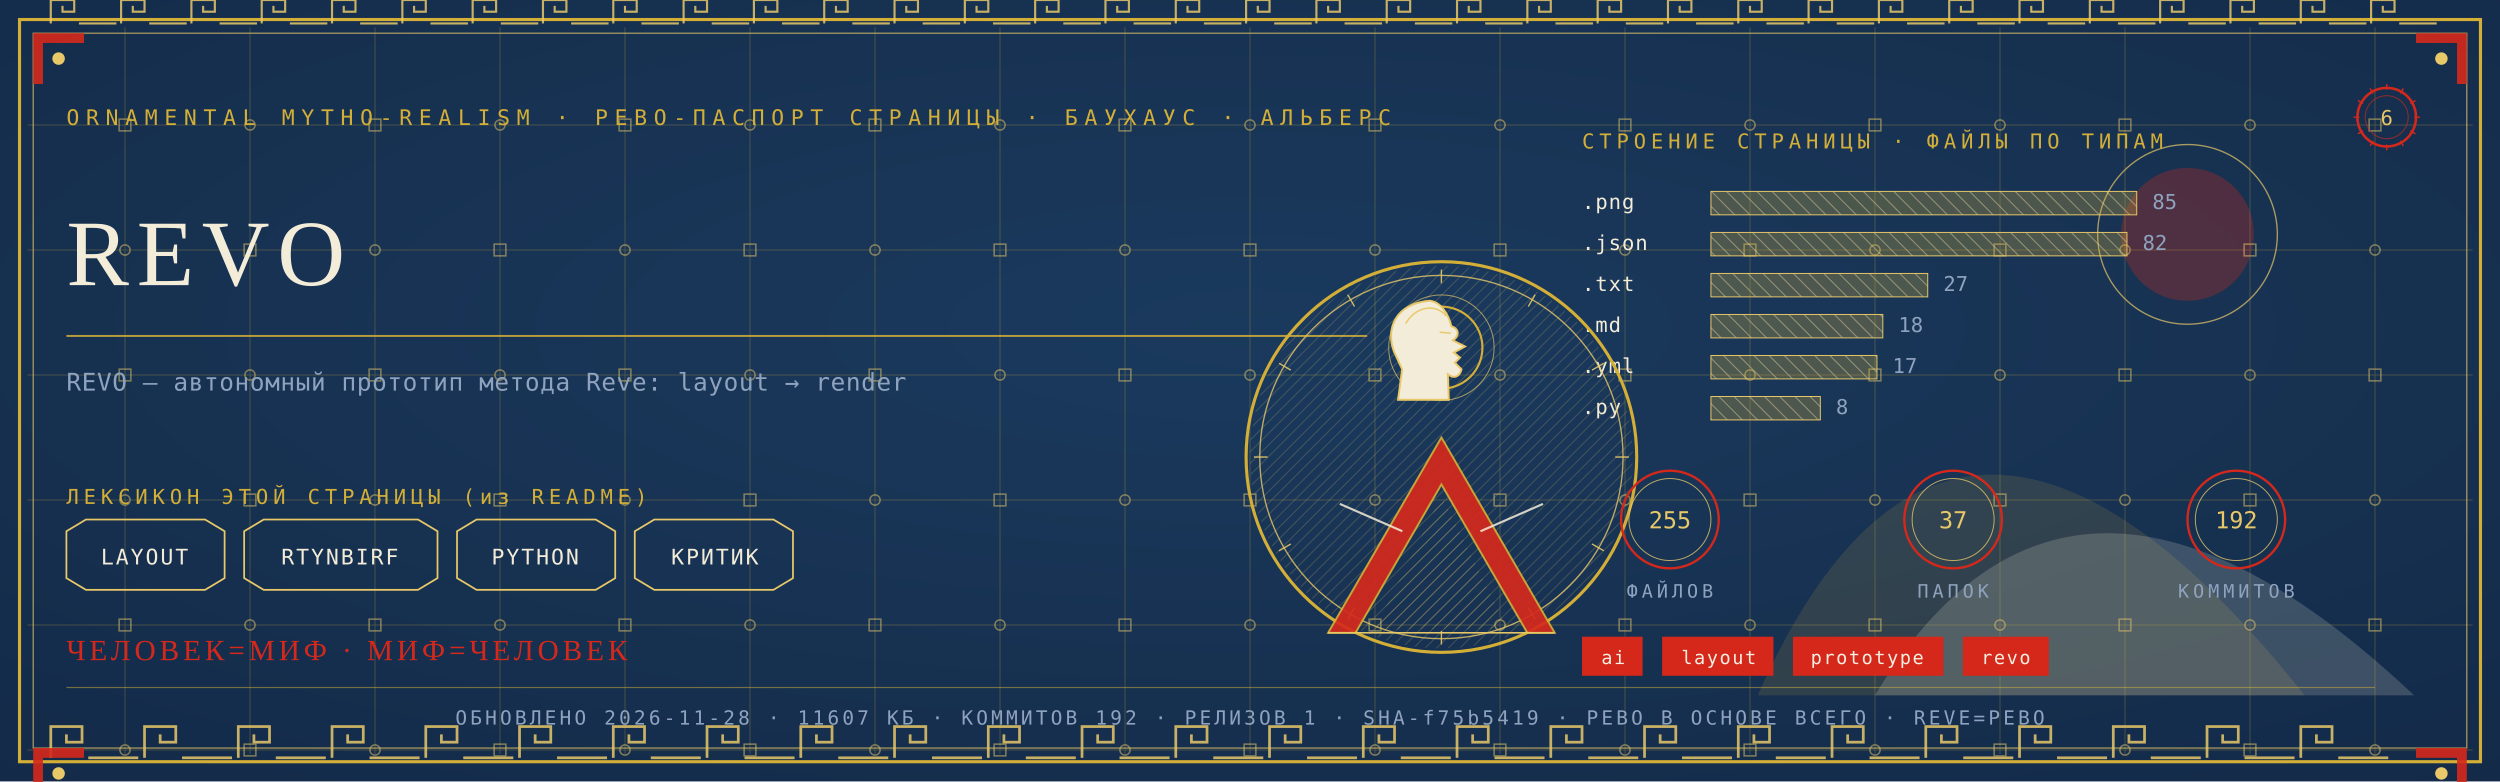
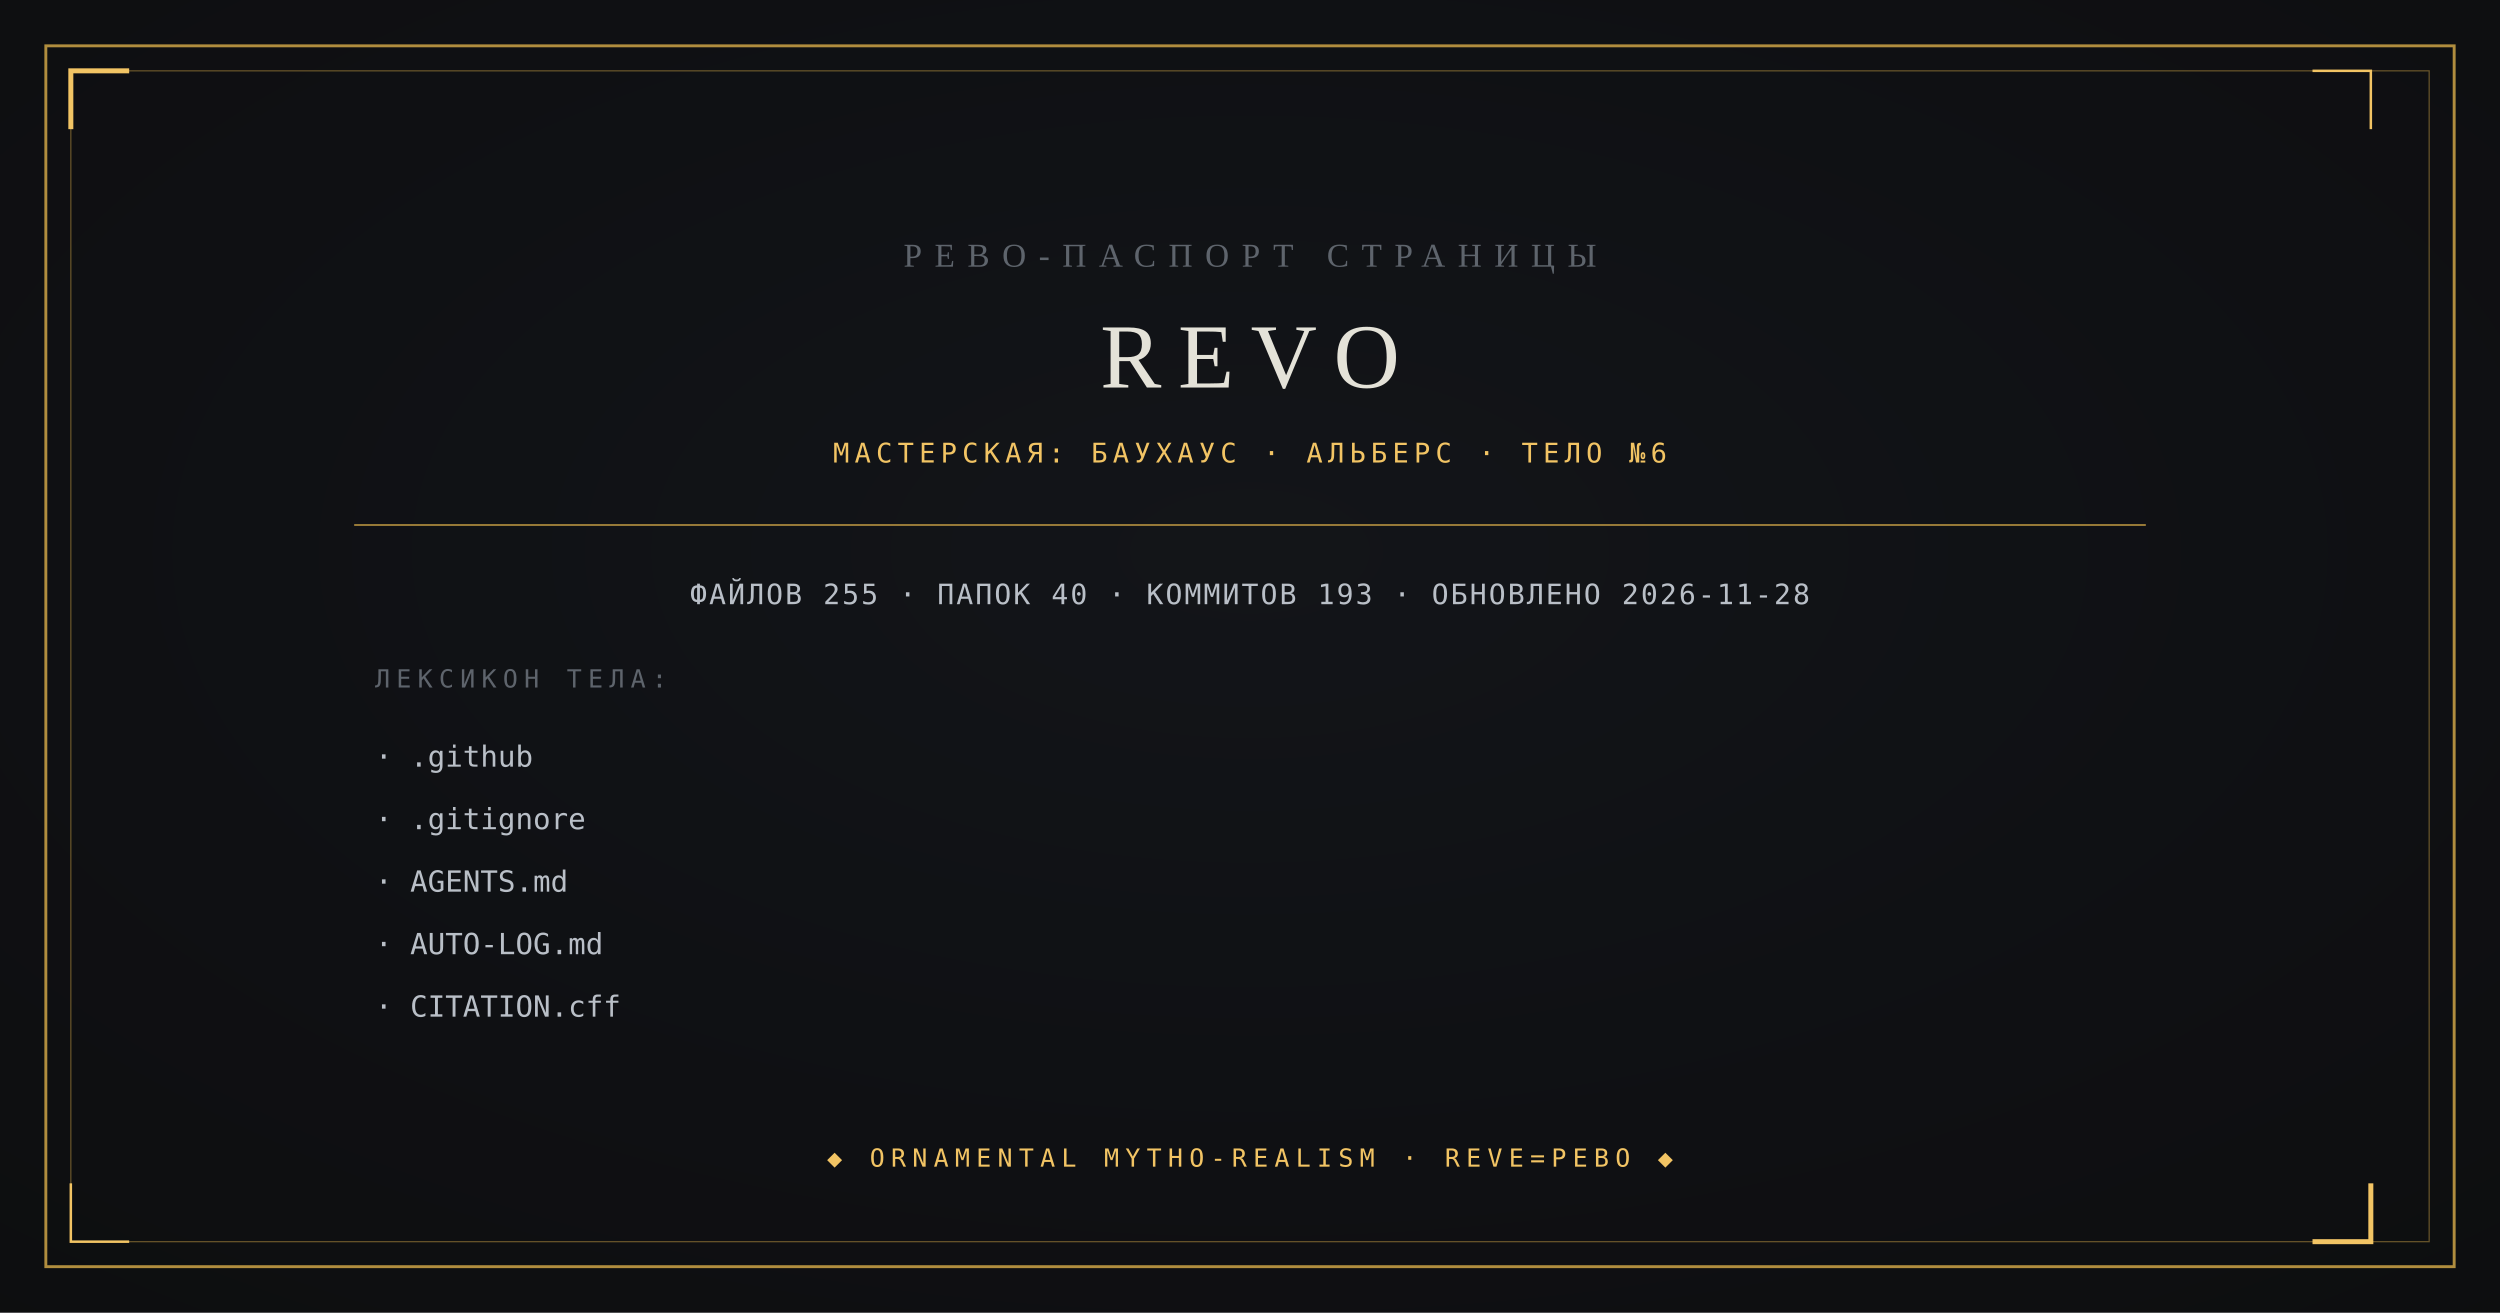
- <svg xmlns="http://www.w3.org/2000/svg" viewBox="0 0 1280 400" width="1280" height="400">
-   <defs>
-     <radialGradient id="rp6" cx="0.5" cy="0.42" r="1.1">
-       <stop offset="0" stop-color="#1B3B5F" />
-       <stop offset="1" stop-color="#10243E" />
-     </radialGradient>
-     <pattern id="hatchm" width="4.2" height="4.2" patternUnits="userSpaceOnUse" patternTransform="rotate(45)">
-       <rect width="4.2" height="4.2" fill="none" />
-       <line x1="0" y1="0" x2="0" y2="4.2" stroke="#E8C868" stroke-width="0.5" />
-     </pattern>
-     <pattern id="hatchv" width="5.5" height="5.5" patternUnits="userSpaceOnUse" patternTransform="rotate(-45)">
-       <rect width="5.5" height="5.5" fill="none" />
-       <line x1="0" y1="0" x2="0" y2="5.5" stroke="#F3ECD9" stroke-width="0.5" />
-     </pattern>
-   </defs>
-   <rect width="1280" height="400" fill="#10243E" />
-   <rect width="1280" height="400" fill="url(#rp6)" opacity="0.94" />
-   <path d="M 900 356 Q 1000 130 1180 356 Z" fill="#D4AF37" opacity="0.14" />
-   <path d="M 960 356 Q 1060 190 1236 356 Z" fill="#F3ECD9" opacity="0.18" />
-   <circle cx="1120" cy="120" r="34" fill="#D5281B" opacity="0.30" />
-   <circle cx="1120" cy="120" r="46" fill="none" stroke="#E8C868" stroke-width="0.7" opacity="0.7" />
-   <g stroke="#D4AF37" stroke-width="0.45" opacity="0.30">
-     <line x1="64" y1="14" x2="64" y2="386" />
-     <line x1="128" y1="14" x2="128" y2="386" />
-     <line x1="192" y1="14" x2="192" y2="386" />
-     <line x1="256" y1="14" x2="256" y2="386" />
-     <line x1="320" y1="14" x2="320" y2="386" />
-     <line x1="384" y1="14" x2="384" y2="386" />
-     <line x1="448" y1="14" x2="448" y2="386" />
-     <line x1="512" y1="14" x2="512" y2="386" />
-     <line x1="576" y1="14" x2="576" y2="386" />
-     <line x1="640" y1="14" x2="640" y2="386" />
-     <line x1="704" y1="14" x2="704" y2="386" />
-     <line x1="768" y1="14" x2="768" y2="386" />
-     <line x1="832" y1="14" x2="832" y2="386" />
-     <line x1="896" y1="14" x2="896" y2="386" />
-     <line x1="960" y1="14" x2="960" y2="386" />
-     <line x1="1024" y1="14" x2="1024" y2="386" />
-     <line x1="1088" y1="14" x2="1088" y2="386" />
-     <line x1="1152" y1="14" x2="1152" y2="386" />
-     <line x1="1216" y1="14" x2="1216" y2="386" />
-     <line x1="14" y1="64" x2="1266" y2="64" />
-     <line x1="14" y1="128" x2="1266" y2="128" />
-     <line x1="14" y1="192" x2="1266" y2="192" />
-     <line x1="14" y1="256" x2="1266" y2="256" />
-     <line x1="14" y1="320" x2="1266" y2="320" />
-     <line x1="14" y1="384" x2="1266" y2="384" />
-   </g>
-   <g fill="none" stroke="#E8C868" stroke-width="0.8" opacity="0.5">
-     <rect x="61" y="61" width="6" height="6" />
-     <circle cx="64" cy="128" r="2.6" />
-     <rect x="61" y="189" width="6" height="6" />
-     <circle cx="64" cy="256" r="2.6" />
-     <rect x="61" y="317" width="6" height="6" />
-     <circle cx="64" cy="384" r="2.6" />
-     <circle cx="128" cy="64" r="2.6" />
-     <rect x="125" y="125" width="6" height="6" />
-     <circle cx="128" cy="192" r="2.6" />
-     <rect x="125" y="253" width="6" height="6" />
-     <circle cx="128" cy="320" r="2.6" />
-     <rect x="125" y="381" width="6" height="6" />
-     <rect x="189" y="61" width="6" height="6" />
-     <circle cx="192" cy="128" r="2.6" />
-     <rect x="189" y="189" width="6" height="6" />
-     <circle cx="192" cy="256" r="2.6" />
-     <rect x="189" y="317" width="6" height="6" />
-     <circle cx="192" cy="384" r="2.6" />
-     <circle cx="256" cy="64" r="2.6" />
-     <rect x="253" y="125" width="6" height="6" />
-     <circle cx="256" cy="192" r="2.6" />
-     <rect x="253" y="253" width="6" height="6" />
-     <circle cx="256" cy="320" r="2.6" />
-     <rect x="253" y="381" width="6" height="6" />
-     <rect x="317" y="61" width="6" height="6" />
-     <circle cx="320" cy="128" r="2.6" />
-     <rect x="317" y="189" width="6" height="6" />
-     <circle cx="320" cy="256" r="2.6" />
-     <rect x="317" y="317" width="6" height="6" />
-     <circle cx="320" cy="384" r="2.6" />
-     <circle cx="384" cy="64" r="2.6" />
-     <rect x="381" y="125" width="6" height="6" />
-     <circle cx="384" cy="192" r="2.6" />
-     <rect x="381" y="253" width="6" height="6" />
-     <circle cx="384" cy="320" r="2.6" />
-     <rect x="381" y="381" width="6" height="6" />
-     <rect x="445" y="61" width="6" height="6" />
-     <circle cx="448" cy="128" r="2.6" />
-     <rect x="445" y="189" width="6" height="6" />
-     <circle cx="448" cy="256" r="2.6" />
-     <rect x="445" y="317" width="6" height="6" />
-     <circle cx="448" cy="384" r="2.6" />
-     <circle cx="512" cy="64" r="2.6" />
-     <rect x="509" y="125" width="6" height="6" />
-     <circle cx="512" cy="192" r="2.6" />
-     <rect x="509" y="253" width="6" height="6" />
-     <circle cx="512" cy="320" r="2.6" />
-     <rect x="509" y="381" width="6" height="6" />
-     <rect x="573" y="61" width="6" height="6" />
-     <circle cx="576" cy="128" r="2.6" />
-     <rect x="573" y="189" width="6" height="6" />
-     <circle cx="576" cy="256" r="2.6" />
-     <rect x="573" y="317" width="6" height="6" />
-     <circle cx="576" cy="384" r="2.6" />
-     <circle cx="640" cy="64" r="2.6" />
-     <rect x="637" y="125" width="6" height="6" />
-     <circle cx="640" cy="192" r="2.6" />
-     <rect x="637" y="253" width="6" height="6" />
-     <circle cx="640" cy="320" r="2.6" />
-     <rect x="637" y="381" width="6" height="6" />
-     <rect x="701" y="61" width="6" height="6" />
-     <circle cx="704" cy="128" r="2.6" />
-     <rect x="701" y="189" width="6" height="6" />
-     <circle cx="704" cy="256" r="2.6" />
-     <rect x="701" y="317" width="6" height="6" />
-     <circle cx="704" cy="384" r="2.6" />
-     <circle cx="768" cy="64" r="2.6" />
-     <rect x="765" y="125" width="6" height="6" />
-     <circle cx="768" cy="192" r="2.6" />
-     <rect x="765" y="253" width="6" height="6" />
-     <circle cx="768" cy="320" r="2.6" />
-     <rect x="765" y="381" width="6" height="6" />
-     <rect x="829" y="61" width="6" height="6" />
-     <circle cx="832" cy="128" r="2.6" />
-     <rect x="829" y="189" width="6" height="6" />
-     <circle cx="832" cy="256" r="2.6" />
-     <rect x="829" y="317" width="6" height="6" />
-     <circle cx="832" cy="384" r="2.6" />
-     <circle cx="896" cy="64" r="2.6" />
-     <rect x="893" y="125" width="6" height="6" />
-     <circle cx="896" cy="192" r="2.6" />
-     <rect x="893" y="253" width="6" height="6" />
-     <circle cx="896" cy="320" r="2.6" />
-     <rect x="893" y="381" width="6" height="6" />
-     <rect x="957" y="61" width="6" height="6" />
-     <circle cx="960" cy="128" r="2.6" />
-     <rect x="957" y="189" width="6" height="6" />
-     <circle cx="960" cy="256" r="2.6" />
-     <rect x="957" y="317" width="6" height="6" />
-     <circle cx="960" cy="384" r="2.6" />
-     <circle cx="1024" cy="64" r="2.6" />
-     <rect x="1021" y="125" width="6" height="6" />
-     <circle cx="1024" cy="192" r="2.6" />
-     <rect x="1021" y="253" width="6" height="6" />
-     <circle cx="1024" cy="320" r="2.6" />
-     <rect x="1021" y="381" width="6" height="6" />
-     <rect x="1085" y="61" width="6" height="6" />
-     <circle cx="1088" cy="128" r="2.6" />
-     <rect x="1085" y="189" width="6" height="6" />
-     <circle cx="1088" cy="256" r="2.6" />
-     <rect x="1085" y="317" width="6" height="6" />
-     <circle cx="1088" cy="384" r="2.6" />
-     <circle cx="1152" cy="64" r="2.6" />
-     <rect x="1149" y="125" width="6" height="6" />
-     <circle cx="1152" cy="192" r="2.6" />
-     <rect x="1149" y="253" width="6" height="6" />
-     <circle cx="1152" cy="320" r="2.6" />
-     <rect x="1149" y="381" width="6" height="6" />
-     <rect x="1213" y="61" width="6" height="6" />
-     <circle cx="1216" cy="128" r="2.6" />
-     <rect x="1213" y="189" width="6" height="6" />
-     <circle cx="1216" cy="256" r="2.6" />
-     <rect x="1213" y="317" width="6" height="6" />
-     <circle cx="1216" cy="384" r="2.6" />
-   </g>
-   <rect x="10" y="10" width="1260" height="380" fill="none" stroke="#D4AF37" stroke-width="1.6" />
-   <rect x="17" y="17" width="1246" height="366" fill="none" stroke="#E8C868" stroke-width="0.6" opacity="0.75" />
-   <g fill="none" stroke="#E8C868" stroke-width="1.4" opacity="0.85">
-     <path d="M 26 388 L 26 372 L 42 372 L 42 380.0 L 34.0 380.0 L 34.0 376.0" />
-     <line x1="45.2" y1="388" x2="70.8" y2="388" />
-     <path d="M 74 388 L 74 372 L 90 372 L 90 380.0 L 82.0 380.0 L 82.0 376.0" />
-     <line x1="93.2" y1="388" x2="118.8" y2="388" />
-     <path d="M 122 388 L 122 372 L 138 372 L 138 380.0 L 130.0 380.0 L 130.0 376.0" />
-     <line x1="141.2" y1="388" x2="166.8" y2="388" />
-     <path d="M 170 388 L 170 372 L 186 372 L 186 380.0 L 178.0 380.0 L 178.0 376.0" />
-     <line x1="189.2" y1="388" x2="214.8" y2="388" />
-     <path d="M 218 388 L 218 372 L 234 372 L 234 380.0 L 226.0 380.0 L 226.0 376.0" />
-     <line x1="237.2" y1="388" x2="262.8" y2="388" />
-     <path d="M 266 388 L 266 372 L 282 372 L 282 380.0 L 274.0 380.0 L 274.0 376.0" />
-     <line x1="285.2" y1="388" x2="310.8" y2="388" />
-     <path d="M 314 388 L 314 372 L 330 372 L 330 380.0 L 322.0 380.0 L 322.0 376.0" />
-     <line x1="333.2" y1="388" x2="358.8" y2="388" />
-     <path d="M 362 388 L 362 372 L 378 372 L 378 380.0 L 370.0 380.0 L 370.0 376.0" />
-     <line x1="381.2" y1="388" x2="406.8" y2="388" />
-     <path d="M 410 388 L 410 372 L 426 372 L 426 380.0 L 418.0 380.0 L 418.0 376.0" />
-     <line x1="429.2" y1="388" x2="454.8" y2="388" />
-     <path d="M 458 388 L 458 372 L 474 372 L 474 380.0 L 466.0 380.0 L 466.0 376.0" />
-     <line x1="477.2" y1="388" x2="502.8" y2="388" />
-     <path d="M 506 388 L 506 372 L 522 372 L 522 380.0 L 514.0 380.0 L 514.0 376.0" />
-     <line x1="525.2" y1="388" x2="550.8" y2="388" />
-     <path d="M 554 388 L 554 372 L 570 372 L 570 380.0 L 562.0 380.0 L 562.0 376.0" />
-     <line x1="573.2" y1="388" x2="598.8" y2="388" />
-     <path d="M 602 388 L 602 372 L 618 372 L 618 380.0 L 610.0 380.0 L 610.0 376.0" />
-     <line x1="621.2" y1="388" x2="646.8" y2="388" />
-     <path d="M 650 388 L 650 372 L 666 372 L 666 380.0 L 658.0 380.0 L 658.0 376.0" />
-     <line x1="669.2" y1="388" x2="694.8" y2="388" />
-     <path d="M 698 388 L 698 372 L 714 372 L 714 380.0 L 706.0 380.0 L 706.0 376.0" />
-     <line x1="717.2" y1="388" x2="742.8" y2="388" />
-     <path d="M 746 388 L 746 372 L 762 372 L 762 380.0 L 754.0 380.0 L 754.0 376.0" />
-     <line x1="765.2" y1="388" x2="790.8" y2="388" />
-     <path d="M 794 388 L 794 372 L 810 372 L 810 380.0 L 802.0 380.0 L 802.0 376.0" />
-     <line x1="813.2" y1="388" x2="838.8" y2="388" />
-     <path d="M 842 388 L 842 372 L 858 372 L 858 380.0 L 850.0 380.0 L 850.0 376.0" />
-     <line x1="861.2" y1="388" x2="886.8" y2="388" />
-     <path d="M 890 388 L 890 372 L 906 372 L 906 380.0 L 898.0 380.0 L 898.0 376.0" />
-     <line x1="909.2" y1="388" x2="934.8" y2="388" />
-     <path d="M 938 388 L 938 372 L 954 372 L 954 380.0 L 946.0 380.0 L 946.0 376.0" />
-     <line x1="957.2" y1="388" x2="982.8" y2="388" />
-     <path d="M 986 388 L 986 372 L 1002 372 L 1002 380.0 L 994.0 380.0 L 994.0 376.0" />
-     <line x1="1005.2" y1="388" x2="1030.8" y2="388" />
-     <path d="M 1034 388 L 1034 372 L 1050 372 L 1050 380.0 L 1042.0 380.0 L 1042.0 376.0" />
-     <line x1="1053.2" y1="388" x2="1078.8" y2="388" />
-     <path d="M 1082 388 L 1082 372 L 1098 372 L 1098 380.0 L 1090.0 380.0 L 1090.0 376.0" />
-     <line x1="1101.2" y1="388" x2="1126.8" y2="388" />
-     <path d="M 1130 388 L 1130 372 L 1146 372 L 1146 380.0 L 1138.0 380.0 L 1138.0 376.0" />
-     <line x1="1149.2" y1="388" x2="1174.8" y2="388" />
-     <path d="M 1178 388 L 1178 372 L 1194 372 L 1194 380.0 L 1186.0 380.0 L 1186.0 376.0" />
-     <line x1="1197.2" y1="388" x2="1222.8" y2="388" />
-   </g>
-   <g fill="none" stroke="#E8C868" stroke-width="1.1" opacity="0.85">
-     <path d="M 26 12 L 26 0 L 38 0 L 38 6.0 L 32.0 6.0 L 32.0 3.0" />
-     <line x1="40.4" y1="12" x2="59.6" y2="12" />
-     <path d="M 62 12 L 62 0 L 74 0 L 74 6.0 L 68.0 6.0 L 68.0 3.0" />
-     <line x1="76.4" y1="12" x2="95.6" y2="12" />
-     <path d="M 98 12 L 98 0 L 110 0 L 110 6.0 L 104.0 6.0 L 104.0 3.0" />
-     <line x1="112.4" y1="12" x2="131.6" y2="12" />
-     <path d="M 134 12 L 134 0 L 146 0 L 146 6.0 L 140.0 6.0 L 140.0 3.0" />
-     <line x1="148.4" y1="12" x2="167.6" y2="12" />
-     <path d="M 170 12 L 170 0 L 182 0 L 182 6.0 L 176.0 6.0 L 176.0 3.0" />
-     <line x1="184.4" y1="12" x2="203.6" y2="12" />
-     <path d="M 206 12 L 206 0 L 218 0 L 218 6.0 L 212.0 6.0 L 212.0 3.0" />
-     <line x1="220.4" y1="12" x2="239.6" y2="12" />
-     <path d="M 242 12 L 242 0 L 254 0 L 254 6.0 L 248.0 6.0 L 248.0 3.0" />
-     <line x1="256.4" y1="12" x2="275.6" y2="12" />
-     <path d="M 278 12 L 278 0 L 290 0 L 290 6.0 L 284.0 6.0 L 284.0 3.0" />
-     <line x1="292.4" y1="12" x2="311.6" y2="12" />
-     <path d="M 314 12 L 314 0 L 326 0 L 326 6.0 L 320.0 6.0 L 320.0 3.0" />
-     <line x1="328.4" y1="12" x2="347.6" y2="12" />
-     <path d="M 350 12 L 350 0 L 362 0 L 362 6.0 L 356.0 6.0 L 356.0 3.0" />
-     <line x1="364.4" y1="12" x2="383.6" y2="12" />
-     <path d="M 386 12 L 386 0 L 398 0 L 398 6.0 L 392.0 6.0 L 392.0 3.0" />
-     <line x1="400.4" y1="12" x2="419.6" y2="12" />
-     <path d="M 422 12 L 422 0 L 434 0 L 434 6.0 L 428.0 6.0 L 428.0 3.0" />
-     <line x1="436.4" y1="12" x2="455.6" y2="12" />
-     <path d="M 458 12 L 458 0 L 470 0 L 470 6.0 L 464.0 6.0 L 464.0 3.0" />
-     <line x1="472.4" y1="12" x2="491.6" y2="12" />
-     <path d="M 494 12 L 494 0 L 506 0 L 506 6.0 L 500.0 6.0 L 500.0 3.0" />
-     <line x1="508.4" y1="12" x2="527.6" y2="12" />
-     <path d="M 530 12 L 530 0 L 542 0 L 542 6.0 L 536.0 6.0 L 536.0 3.0" />
-     <line x1="544.4" y1="12" x2="563.6" y2="12" />
-     <path d="M 566 12 L 566 0 L 578 0 L 578 6.0 L 572.0 6.0 L 572.0 3.0" />
-     <line x1="580.4" y1="12" x2="599.6" y2="12" />
-     <path d="M 602 12 L 602 0 L 614 0 L 614 6.0 L 608.0 6.0 L 608.0 3.0" />
-     <line x1="616.4" y1="12" x2="635.6" y2="12" />
-     <path d="M 638 12 L 638 0 L 650 0 L 650 6.0 L 644.0 6.0 L 644.0 3.0" />
-     <line x1="652.4" y1="12" x2="671.6" y2="12" />
-     <path d="M 674 12 L 674 0 L 686 0 L 686 6.0 L 680.0 6.0 L 680.0 3.0" />
-     <line x1="688.4" y1="12" x2="707.6" y2="12" />
-     <path d="M 710 12 L 710 0 L 722 0 L 722 6.0 L 716.0 6.0 L 716.0 3.0" />
-     <line x1="724.4" y1="12" x2="743.6" y2="12" />
-     <path d="M 746 12 L 746 0 L 758 0 L 758 6.0 L 752.0 6.0 L 752.0 3.0" />
-     <line x1="760.4" y1="12" x2="779.6" y2="12" />
-     <path d="M 782 12 L 782 0 L 794 0 L 794 6.0 L 788.0 6.0 L 788.0 3.0" />
-     <line x1="796.4" y1="12" x2="815.6" y2="12" />
-     <path d="M 818 12 L 818 0 L 830 0 L 830 6.0 L 824.0 6.0 L 824.0 3.0" />
-     <line x1="832.4" y1="12" x2="851.6" y2="12" />
-     <path d="M 854 12 L 854 0 L 866 0 L 866 6.0 L 860.0 6.0 L 860.0 3.0" />
-     <line x1="868.4" y1="12" x2="887.6" y2="12" />
-     <path d="M 890 12 L 890 0 L 902 0 L 902 6.0 L 896.0 6.0 L 896.0 3.0" />
-     <line x1="904.4" y1="12" x2="923.6" y2="12" />
-     <path d="M 926 12 L 926 0 L 938 0 L 938 6.0 L 932.0 6.0 L 932.0 3.0" />
-     <line x1="940.4" y1="12" x2="959.6" y2="12" />
-     <path d="M 962 12 L 962 0 L 974 0 L 974 6.0 L 968.0 6.0 L 968.0 3.0" />
-     <line x1="976.4" y1="12" x2="995.6" y2="12" />
-     <path d="M 998 12 L 998 0 L 1010 0 L 1010 6.0 L 1004.0 6.0 L 1004.0 3.0" />
-     <line x1="1012.4" y1="12" x2="1031.6" y2="12" />
-     <path d="M 1034 12 L 1034 0 L 1046 0 L 1046 6.0 L 1040.0 6.0 L 1040.0 3.0" />
-     <line x1="1048.4" y1="12" x2="1067.6" y2="12" />
-     <path d="M 1070 12 L 1070 0 L 1082 0 L 1082 6.0 L 1076.0 6.0 L 1076.0 3.0" />
-     <line x1="1084.4" y1="12" x2="1103.6" y2="12" />
-     <path d="M 1106 12 L 1106 0 L 1118 0 L 1118 6.0 L 1112.0 6.0 L 1112.0 3.0" />
-     <line x1="1120.4" y1="12" x2="1139.6" y2="12" />
-     <path d="M 1142 12 L 1142 0 L 1154 0 L 1154 6.0 L 1148.0 6.0 L 1148.0 3.0" />
-     <line x1="1156.4" y1="12" x2="1175.6" y2="12" />
-     <path d="M 1178 12 L 1178 0 L 1190 0 L 1190 6.0 L 1184.0 6.0 L 1184.0 3.0" />
-     <line x1="1192.4" y1="12" x2="1211.6" y2="12" />
-     <path d="M 1214 12 L 1214 0 L 1226 0 L 1226 6.0 L 1220.0 6.0 L 1220.0 3.0" />
-     <line x1="1228.4" y1="12" x2="1247.6" y2="12" />
-   </g>
-   <g transform="translate(17,17) scale(1,1)">
-     <path d="M 0 0 L 26 0 L 26 5 L 5 5 L 5 26 L 0 26 Z" fill="#D5281B" opacity="0.9" />
-     <circle cx="13" cy="13" r="3.2" fill="#E8C868" />
-   </g>
-   <g transform="translate(1263,17) scale(-1,1)">
-     <path d="M 0 0 L 26 0 L 26 5 L 5 5 L 5 26 L 0 26 Z" fill="#D5281B" opacity="0.9" />
-     <circle cx="13" cy="13" r="3.2" fill="#E8C868" />
-   </g>
-   <g transform="translate(17,383) scale(1,1)">
-     <path d="M 0 0 L 26 0 L 26 5 L 5 5 L 5 26 L 0 26 Z" fill="#D5281B" opacity="0.9" />
-     <circle cx="13" cy="13" r="3.2" fill="#E8C868" />
-   </g>
-   <g transform="translate(1263,383) scale(-1,1)">
-     <path d="M 0 0 L 26 0 L 26 5 L 5 5 L 5 26 L 0 26 Z" fill="#D5281B" opacity="0.9" />
-     <circle cx="13" cy="13" r="3.2" fill="#E8C868" />
-   </g>
-   <text x="34" y="64" font-family="'Cascadia Mono', ui-monospace, Consolas, monospace" font-size="11" fill="#D4AF37" letter-spacing="3.4">ORNAMENTAL MYTHO-REALISM · РЕВО-ПАСПОРТ СТРАНИЦЫ · БАУХАУС · АЛЬБЕРС</text>
-   <g transform="translate(1222,60)">
-     <circle r="15" fill="none" stroke="#D5281B" stroke-width="1.3" />
-     <circle r="11" fill="none" stroke="#D5281B" stroke-width="0.55" opacity="0.6" />
-     <text y="4" text-anchor="middle" font-family="'Cascadia Mono', ui-monospace, Consolas, monospace" font-size="10.5" fill="#E8C868">6</text>
-     <g stroke="#D5281B" stroke-width="0.7">
-       <line x1="0" y1="-17" x2="0" y2="-14" transform="rotate(0)" />
-       <line x1="0" y1="-17" x2="0" y2="-14" transform="rotate(30)" />
-       <line x1="0" y1="-17" x2="0" y2="-14" transform="rotate(60)" />
-       <line x1="0" y1="-17" x2="0" y2="-14" transform="rotate(90)" />
-       <line x1="0" y1="-17" x2="0" y2="-14" transform="rotate(120)" />
-       <line x1="0" y1="-17" x2="0" y2="-14" transform="rotate(150)" />
-       <line x1="0" y1="-17" x2="0" y2="-14" transform="rotate(180)" />
-       <line x1="0" y1="-17" x2="0" y2="-14" transform="rotate(210)" />
-       <line x1="0" y1="-17" x2="0" y2="-14" transform="rotate(240)" />
-       <line x1="0" y1="-17" x2="0" y2="-14" transform="rotate(270)" />
-       <line x1="0" y1="-17" x2="0" y2="-14" transform="rotate(300)" />
-       <line x1="0" y1="-17" x2="0" y2="-14" transform="rotate(330)" />
-     </g>
-   </g>
-   <text x="34" y="146" font-family="Georgia, 'Times New Roman', serif" font-size="48.0" fill="#F3ECD9" letter-spacing="4">REVO</text>
-   <line x1="34" y1="172" x2="700" y2="172" stroke="#D4AF37" stroke-width="1" opacity="0.85" />
-   <text x="34" y="200" font-family="'Cascadia Mono', ui-monospace, Consolas, monospace" font-size="12.5" fill="#8FA3BF" letter-spacing="0.3">REVO — автономный прототип метода Reve: layout → render</text>
-   <text x="34" y="258" font-family="'Cascadia Mono', ui-monospace, Consolas, monospace" font-size="10.5" fill="#D4AF37" letter-spacing="2.5">ЛЕКСИКОН ЭТОЙ СТРАНИЦЫ (из README)</text>
-   <path d="M 34 272 L 44 266 L 105 266 L 115 272 L 115 296 L 105 302 L 44 302 L 34 296 Z" fill="none" stroke="#E8C868" stroke-width="0.9" />
-   <text x="74" y="289" text-anchor="middle" font-family="'Cascadia Mono', ui-monospace, Consolas, monospace" font-size="11" fill="#F3ECD9" letter-spacing="1">LAYOUT</text>
-   <path d="M 125 272 L 135 266 L 214 266 L 224 272 L 224 296 L 214 302 L 135 302 L 125 296 Z" fill="none" stroke="#E8C868" stroke-width="0.9" />
-   <text x="174" y="289" text-anchor="middle" font-family="'Cascadia Mono', ui-monospace, Consolas, monospace" font-size="11" fill="#F3ECD9" letter-spacing="1">RTYNBIRF</text>
-   <path d="M 234 272 L 244 266 L 305 266 L 315 272 L 315 296 L 305 302 L 244 302 L 234 296 Z" fill="none" stroke="#E8C868" stroke-width="0.9" />
-   <text x="274" y="289" text-anchor="middle" font-family="'Cascadia Mono', ui-monospace, Consolas, monospace" font-size="11" fill="#F3ECD9" letter-spacing="1">PYTHON</text>
-   <path d="M 325 272 L 335 266 L 396 266 L 406 272 L 406 296 L 396 302 L 335 302 L 325 296 Z" fill="none" stroke="#E8C868" stroke-width="0.9" />
-   <text x="366" y="289" text-anchor="middle" font-family="'Cascadia Mono', ui-monospace, Consolas, monospace" font-size="11" fill="#F3ECD9" letter-spacing="1">КРИТИК</text>
-   <text x="810" y="76" font-family="'Cascadia Mono', ui-monospace, Consolas, monospace" font-size="10.5" fill="#D4AF37" letter-spacing="2.5">СТРОЕНИЕ СТРАНИЦЫ · ФАЙЛЫ ПО ТИПАМ</text>
-   <text x="810" y="107" font-family="'Cascadia Mono', ui-monospace, Consolas, monospace" font-size="10.5" fill="#F3ECD9" letter-spacing="0.5">.png</text>
-   <rect x="876" y="98" width="218" height="12" fill="url(#hatchv)" opacity="0.9" />
-   <rect x="876" y="98" width="218" height="12" fill="#D4AF37" opacity="0.28" />
-   <rect x="876" y="98" width="218" height="12" fill="none" stroke="#E8C868" stroke-width="0.5" />
-   <text x="1102" y="107" font-family="'Cascadia Mono', ui-monospace, Consolas, monospace" font-size="10.5" fill="#8FA3BF">85</text>
-   <text x="810" y="128" font-family="'Cascadia Mono', ui-monospace, Consolas, monospace" font-size="10.5" fill="#F3ECD9" letter-spacing="0.5">.json</text>
-   <rect x="876" y="119" width="213" height="12" fill="url(#hatchv)" opacity="0.9" />
-   <rect x="876" y="119" width="213" height="12" fill="#D4AF37" opacity="0.28" />
-   <rect x="876" y="119" width="213" height="12" fill="none" stroke="#E8C868" stroke-width="0.5" />
-   <text x="1097" y="128" font-family="'Cascadia Mono', ui-monospace, Consolas, monospace" font-size="10.5" fill="#8FA3BF">82</text>
-   <text x="810" y="149" font-family="'Cascadia Mono', ui-monospace, Consolas, monospace" font-size="10.5" fill="#F3ECD9" letter-spacing="0.5">.txt</text>
-   <rect x="876" y="140" width="111" height="12" fill="url(#hatchv)" opacity="0.9" />
-   <rect x="876" y="140" width="111" height="12" fill="#D4AF37" opacity="0.28" />
-   <rect x="876" y="140" width="111" height="12" fill="none" stroke="#E8C868" stroke-width="0.5" />
-   <text x="995" y="149" font-family="'Cascadia Mono', ui-monospace, Consolas, monospace" font-size="10.5" fill="#8FA3BF">27</text>
-   <text x="810" y="170" font-family="'Cascadia Mono', ui-monospace, Consolas, monospace" font-size="10.5" fill="#F3ECD9" letter-spacing="0.5">.md</text>
-   <rect x="876" y="161" width="88" height="12" fill="url(#hatchv)" opacity="0.9" />
-   <rect x="876" y="161" width="88" height="12" fill="#D4AF37" opacity="0.28" />
-   <rect x="876" y="161" width="88" height="12" fill="none" stroke="#E8C868" stroke-width="0.5" />
-   <text x="972" y="170" font-family="'Cascadia Mono', ui-monospace, Consolas, monospace" font-size="10.5" fill="#8FA3BF">18</text>
-   <text x="810" y="191" font-family="'Cascadia Mono', ui-monospace, Consolas, monospace" font-size="10.5" fill="#F3ECD9" letter-spacing="0.5">.yml</text>
-   <rect x="876" y="182" width="85" height="12" fill="url(#hatchv)" opacity="0.9" />
-   <rect x="876" y="182" width="85" height="12" fill="#D4AF37" opacity="0.28" />
-   <rect x="876" y="182" width="85" height="12" fill="none" stroke="#E8C868" stroke-width="0.5" />
-   <text x="969" y="191" font-family="'Cascadia Mono', ui-monospace, Consolas, monospace" font-size="10.5" fill="#8FA3BF">17</text>
-   <text x="810" y="212" font-family="'Cascadia Mono', ui-monospace, Consolas, monospace" font-size="10.5" fill="#F3ECD9" letter-spacing="0.5">.py</text>
-   <rect x="876" y="203" width="56" height="12" fill="url(#hatchv)" opacity="0.9" />
-   <rect x="876" y="203" width="56" height="12" fill="#D4AF37" opacity="0.28" />
-   <rect x="876" y="203" width="56" height="12" fill="none" stroke="#E8C868" stroke-width="0.5" />
-   <text x="940" y="212" font-family="'Cascadia Mono', ui-monospace, Consolas, monospace" font-size="10.5" fill="#8FA3BF">8</text>
-   <g transform="translate(738,234)">
-     <circle r="100" fill="none" stroke="#D4AF37" stroke-width="1.6" />
-     <circle r="93" fill="none" stroke="#E8C868" stroke-width="0.7" opacity="0.8" />
-     <circle r="98" fill="url(#hatchm)" opacity="0.4" />
-     <g stroke="#E8C868" stroke-width="0.7" opacity="0.9">
-       <line x1="0" y1="-96" x2="0" y2="-89" transform="rotate(0)" />
-       <line x1="0" y1="-96" x2="0" y2="-89" transform="rotate(30)" />
-       <line x1="0" y1="-96" x2="0" y2="-89" transform="rotate(60)" />
-       <line x1="0" y1="-96" x2="0" y2="-89" transform="rotate(90)" />
-       <line x1="0" y1="-96" x2="0" y2="-89" transform="rotate(120)" />
-       <line x1="0" y1="-96" x2="0" y2="-89" transform="rotate(150)" />
-       <line x1="0" y1="-96" x2="0" y2="-89" transform="rotate(180)" />
-       <line x1="0" y1="-96" x2="0" y2="-89" transform="rotate(210)" />
-       <line x1="0" y1="-96" x2="0" y2="-89" transform="rotate(240)" />
-       <line x1="0" y1="-96" x2="0" y2="-89" transform="rotate(270)" />
-       <line x1="0" y1="-96" x2="0" y2="-89" transform="rotate(300)" />
-       <line x1="0" y1="-96" x2="0" y2="-89" transform="rotate(330)" />
-     </g>
-     <circle cy="-56" r="21" fill="none" stroke="#D4AF37" stroke-width="1.1" />
-     <circle cy="-56" r="27" fill="none" stroke="#E8C868" stroke-width="0.5" opacity="0.7" />
-     <path d="M -6.0 -80.0 C -23.5 -78.7 -28.7 -65.7 -24.3 -54.0 L -20.1 -44.9 L -22.2 -29.3 L 3.8 -29.3 L 3.3 -42.3 C 6.9 -39.7 9.5 -41.5 10.3 -44.9 L 6.9 -48.3 L 9.5 -50.9 L 6.4 -53.5 L 12.1 -56.6 L 5.9 -59.7 C 9.5 -62.3 9.0 -65.7 5.1 -67.0 C 3.8 -72.7 -0.1 -79.5 -6.0 -80.0 Z" fill="#F3ECD9" stroke="#E8C868" stroke-width="1.0" />
-     <g fill="none" stroke="#E8C868" stroke-width="0.8" opacity="0.95">
-       <path d="M -18.3 -68.3 C -13.1 -77.4 -2.7 -78.7 2.5 -72.2" />
-       <path d="M -0.9 -63.9 L 4.8 -63.4" />
-     </g>
-     <path d="M -58.0 90.0 L 0 -10.0 L 58.0 90.0 L 44.0 90.0 L 0 14.0 L -44.0 90.0 Z" fill="#D5281B" opacity="0.92" stroke="#D4AF37" stroke-width="1.0" />
-     <path d="M -34.0 88.0 L 0 20.0 L 34.0 88.0" fill="url(#hatchm)" opacity="0.5" stroke="none" />
-     <path d="M -58.0 90.0 L 58.0 90.0" fill="none" stroke="#E8C868" stroke-width="0.8" />
-     <path d="M -52.0 24.0 L -20.0 38.0" fill="none" stroke="#F3ECD9" stroke-width="1.1" opacity="0.85" />
-     <path d="M 52.0 24.0 L 20.0 38.0" fill="none" stroke="#F3ECD9" stroke-width="1.1" opacity="0.85" />
-   </g>
-   <g transform="translate(855,266)">
-     <circle r="25" fill="none" stroke="#D5281B" stroke-width="1.2" />
-     <circle r="21" fill="none" stroke="#E8C868" stroke-width="0.5" opacity="0.8" />
-     <text y="4.5" text-anchor="middle" font-family="'Cascadia Mono', ui-monospace, Consolas, monospace" font-size="12" fill="#E8C868">255</text>
-     <text y="40" text-anchor="middle" font-family="'Cascadia Mono', ui-monospace, Consolas, monospace" font-size="9.5" fill="#8FA3BF" letter-spacing="2">ФАЙЛОВ</text>
-   </g>
-   <g transform="translate(1000,266)">
-     <circle r="25" fill="none" stroke="#D5281B" stroke-width="1.2" />
-     <circle r="21" fill="none" stroke="#E8C868" stroke-width="0.5" opacity="0.8" />
-     <text y="4.5" text-anchor="middle" font-family="'Cascadia Mono', ui-monospace, Consolas, monospace" font-size="12" fill="#E8C868">37</text>
-     <text y="40" text-anchor="middle" font-family="'Cascadia Mono', ui-monospace, Consolas, monospace" font-size="9.5" fill="#8FA3BF" letter-spacing="2">ПАПОК</text>
-   </g>
-   <g transform="translate(1145,266)">
-     <circle r="25" fill="none" stroke="#D5281B" stroke-width="1.2" />
-     <circle r="21" fill="none" stroke="#E8C868" stroke-width="0.5" opacity="0.8" />
-     <text y="4.5" text-anchor="middle" font-family="'Cascadia Mono', ui-monospace, Consolas, monospace" font-size="12" fill="#E8C868">192</text>
-     <text y="40" text-anchor="middle" font-family="'Cascadia Mono', ui-monospace, Consolas, monospace" font-size="9.5" fill="#8FA3BF" letter-spacing="2">КОММИТОВ</text>
-   </g>
-   <rect x="810" y="326" rx="0" width="31" height="20" fill="#D5281B" />
-   <text x="826" y="340" text-anchor="middle" font-family="'Cascadia Mono', ui-monospace, Consolas, monospace" font-size="9.5" fill="#F5EFE2" letter-spacing="0.8">ai</text>
-   <rect x="851" y="326" rx="0" width="57" height="20" fill="#D5281B" />
-   <text x="880" y="340" text-anchor="middle" font-family="'Cascadia Mono', ui-monospace, Consolas, monospace" font-size="9.5" fill="#F5EFE2" letter-spacing="0.8">layout</text>
-   <rect x="918" y="326" rx="0" width="77" height="20" fill="#D5281B" />
-   <text x="956" y="340" text-anchor="middle" font-family="'Cascadia Mono', ui-monospace, Consolas, monospace" font-size="9.5" fill="#F5EFE2" letter-spacing="0.8">prototype</text>
-   <rect x="1005" y="326" rx="0" width="44" height="20" fill="#D5281B" />
-   <text x="1027" y="340" text-anchor="middle" font-family="'Cascadia Mono', ui-monospace, Consolas, monospace" font-size="9.5" fill="#F5EFE2" letter-spacing="0.8">revo</text>
-   <text x="34" y="338" font-family="Georgia, 'Times New Roman', serif" font-size="15" fill="#D5281B" letter-spacing="2">ЧЕЛОВЕК=МИФ · МИФ=ЧЕЛОВЕК</text>
-   <line x1="34" y1="352" x2="1216" y2="352" stroke="#D4AF37" stroke-width="0.6" opacity="0.5" />
-   <text x="640" y="371" text-anchor="middle" font-family="'Cascadia Mono', ui-monospace, Consolas, monospace" font-size="10" fill="#8FA3BF" letter-spacing="1.6">ОБНОВЛЕНО 2026-11-28 · 11607 КБ · КОММИТОВ 192 · РЕЛИЗОВ 1 · SHA-f75b5419 · РЕВО В ОСНОВЕ ВСЕГО · REVE=РЕВО</text>
+ <svg xmlns="http://www.w3.org/2000/svg" viewBox="0 0 1200 630" width="1200" height="630">
+   <rect width="1200" height="630" fill="#0B0C0E" />
+   <radialGradient id="v" cx="0.5" cy="0.42" r="0.95">
+     <stop offset="0" stop-color="#14161A" />
+     <stop offset="1" stop-color="#0B0C0E" />
+   </radialGradient>
+   <rect width="1200" height="630" fill="url(#v)" opacity="0.9" />
+   <rect x="22" y="22" width="1156" height="586" fill="none" stroke="#B08D3E" stroke-width="1.4" />
+   <rect x="34" y="34" width="1132" height="562" fill="none" stroke="#B08D3E" stroke-width="0.6" opacity="0.55" />
+   <path d="M 34 62 L 34 34 L 62 34" fill="none" stroke="#F2C464" stroke-width="2.4" />
+   <path d="M 1138 568 L 1138 596 L 1110 596" fill="none" stroke="#F2C464" stroke-width="2.4" />
+   <path d="M 1138 62 L 1138 34 L 1110 34" fill="none" stroke="#F2C464" stroke-width="1.2" />
+   <path d="M 62 596 L 34 596 L 34 568" fill="none" stroke="#F2C464" stroke-width="1.2" />
+   <text x="600" y="128" text-anchor="middle" font-family="Georgia, 'Times New Roman', serif" font-size="16" fill="#5E646C" letter-spacing="6">РЕВО-ПАСПОРТ СТРАНИЦЫ</text>
+   <text x="600" y="186" text-anchor="middle" font-family="Georgia, 'Times New Roman', serif" font-size="44" fill="#E4E2D8" letter-spacing="8">REVO</text>
+   <text x="600" y="222" text-anchor="middle" font-family="ui-monospace, Consolas, monospace" font-size="13" fill="#F2C464" letter-spacing="2.5">МАСТЕРСКАЯ: БАУХАУС · АЛЬБЕРС · ТЕЛО №6</text>
+   <line x1="170" y1="252" x2="1030" y2="252" stroke="#B08D3E" stroke-width="0.8" />
+   <text x="600" y="290" text-anchor="middle" font-family="ui-monospace, Consolas, monospace" font-size="13.5" fill="#B9BFC7" letter-spacing="1">ФАЙЛОВ 255 · ПАПОК 40 · КОММИТОВ 193 · ОБНОВЛЕНО 2026-11-28</text>
+   <text x="180" y="330" font-family="ui-monospace, Consolas, monospace" font-size="12" fill="#5E646C" letter-spacing="3">ЛЕКСИКОН ТЕЛА:</text>
+   <text x="180" y="368" font-family="ui-monospace, Consolas, monospace" font-size="14" fill="#B9BFC7">· .github</text>
+   <text x="180" y="398" font-family="ui-monospace, Consolas, monospace" font-size="14" fill="#B9BFC7">· .gitignore</text>
+   <text x="180" y="428" font-family="ui-monospace, Consolas, monospace" font-size="14" fill="#B9BFC7">· AGENTS.md</text>
+   <text x="180" y="458" font-family="ui-monospace, Consolas, monospace" font-size="14" fill="#B9BFC7">· AUTO-LOG.md</text>
+   <text x="180" y="488" font-family="ui-monospace, Consolas, monospace" font-size="14" fill="#B9BFC7">· CITATION.cff</text>
+   <text x="600" y="560" text-anchor="middle" font-family="ui-monospace, Consolas, monospace" font-size="12" fill="#F2C464" letter-spacing="3">◆ ORNAMENTAL MYTHO-REALISM · REVE=РЕВО ◆</text>
</svg>
